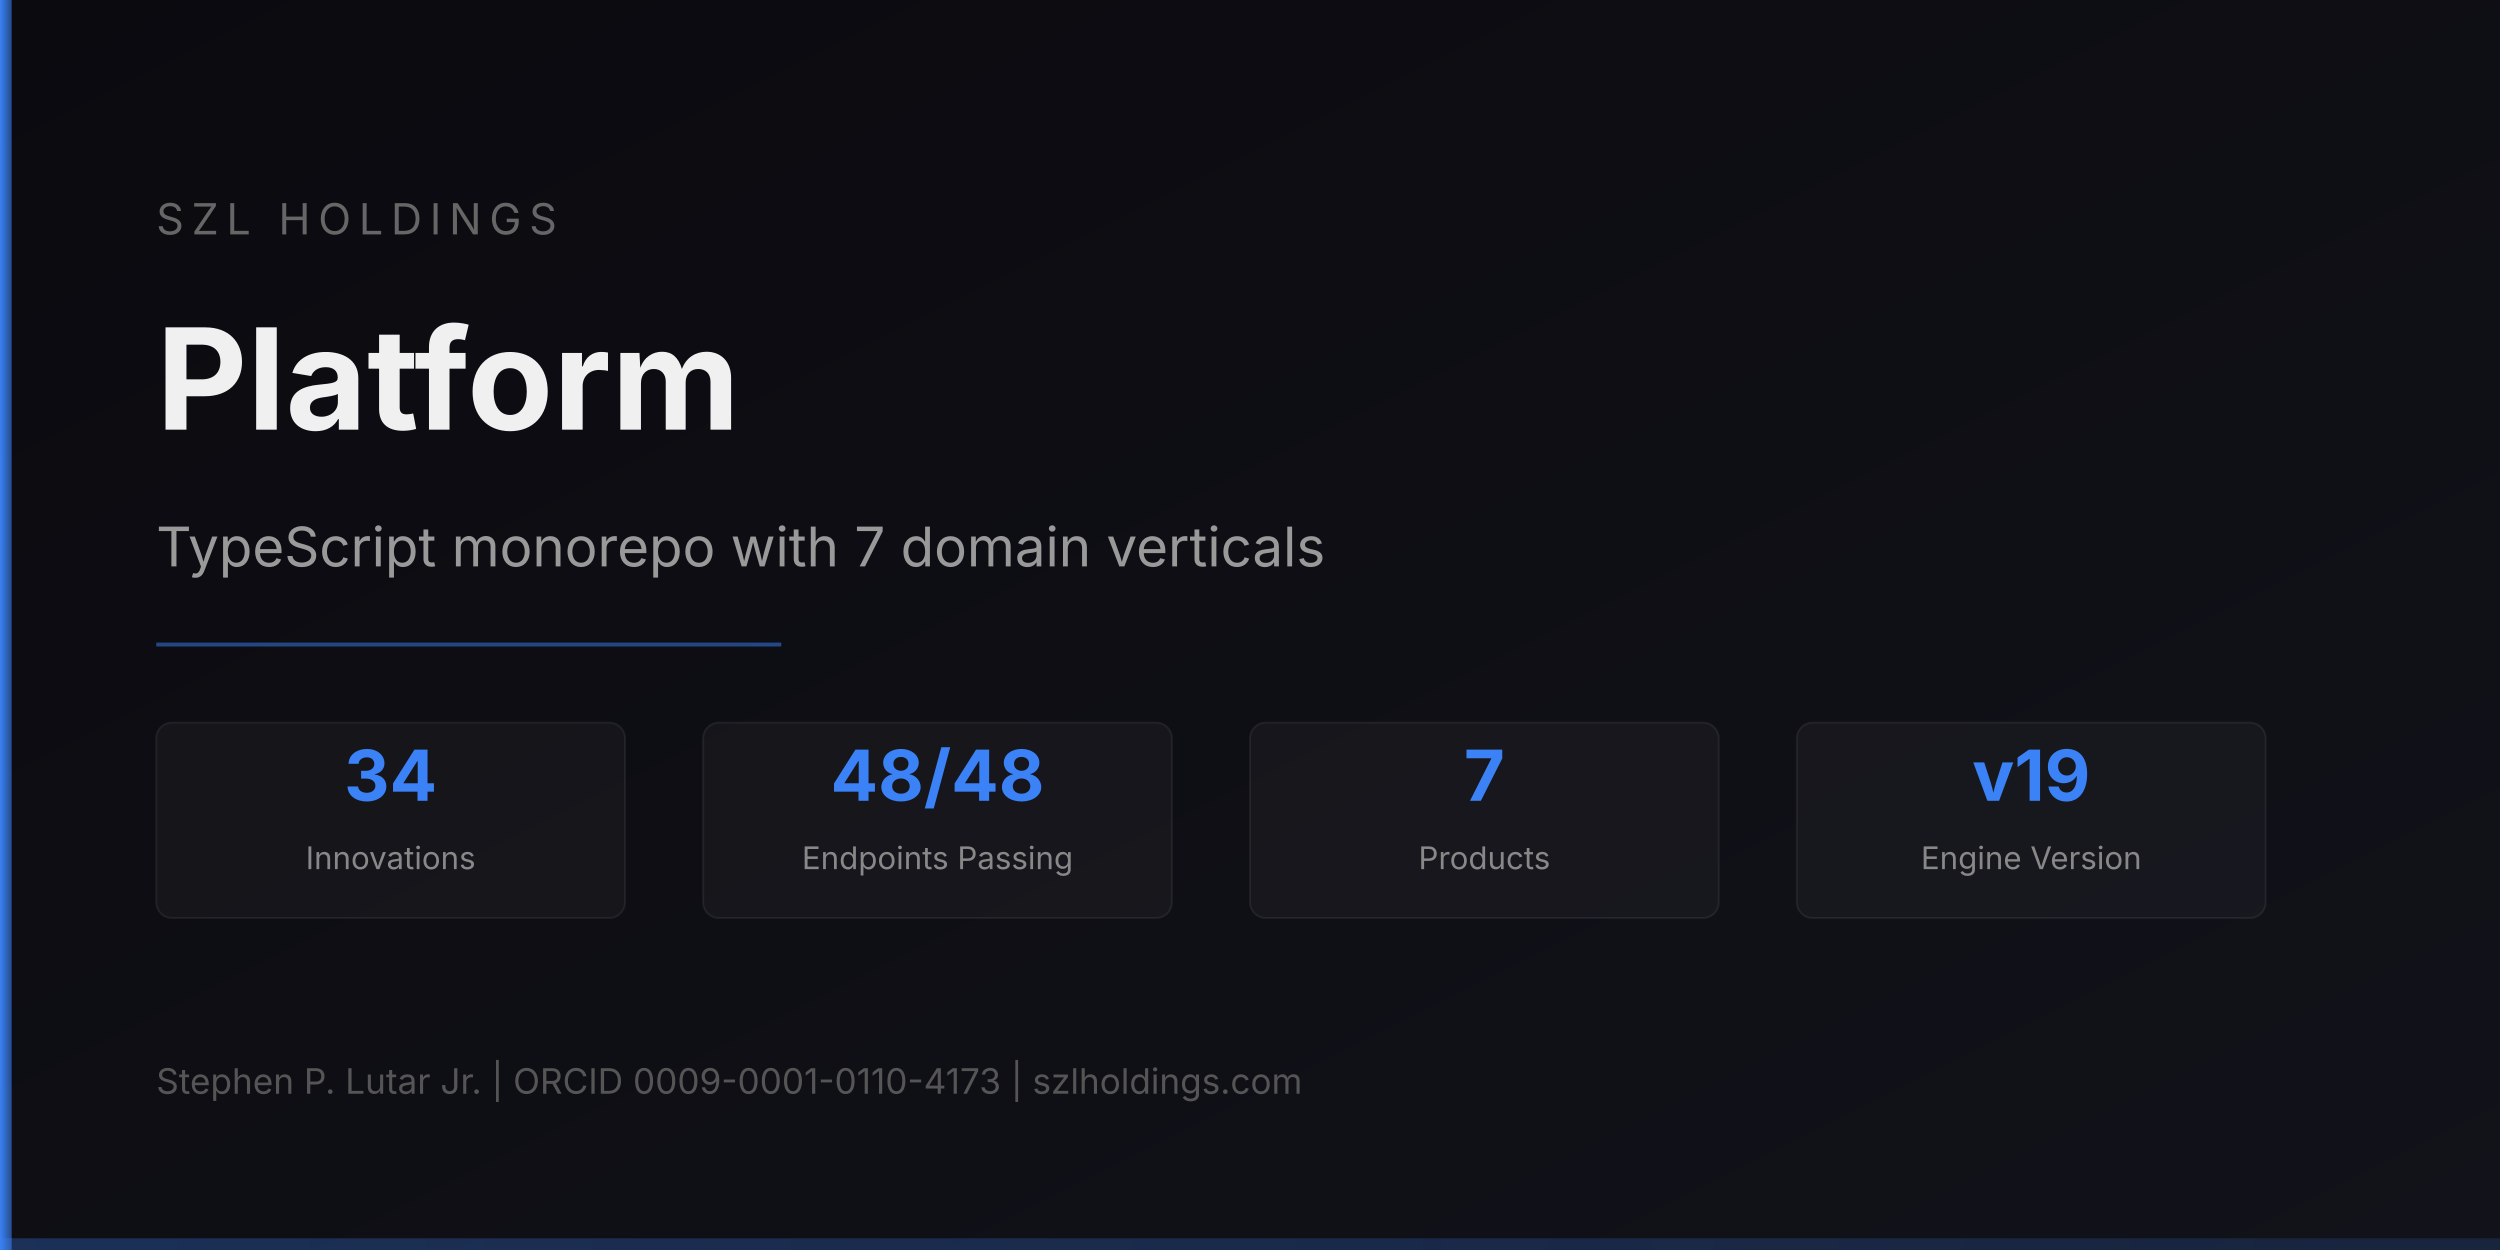
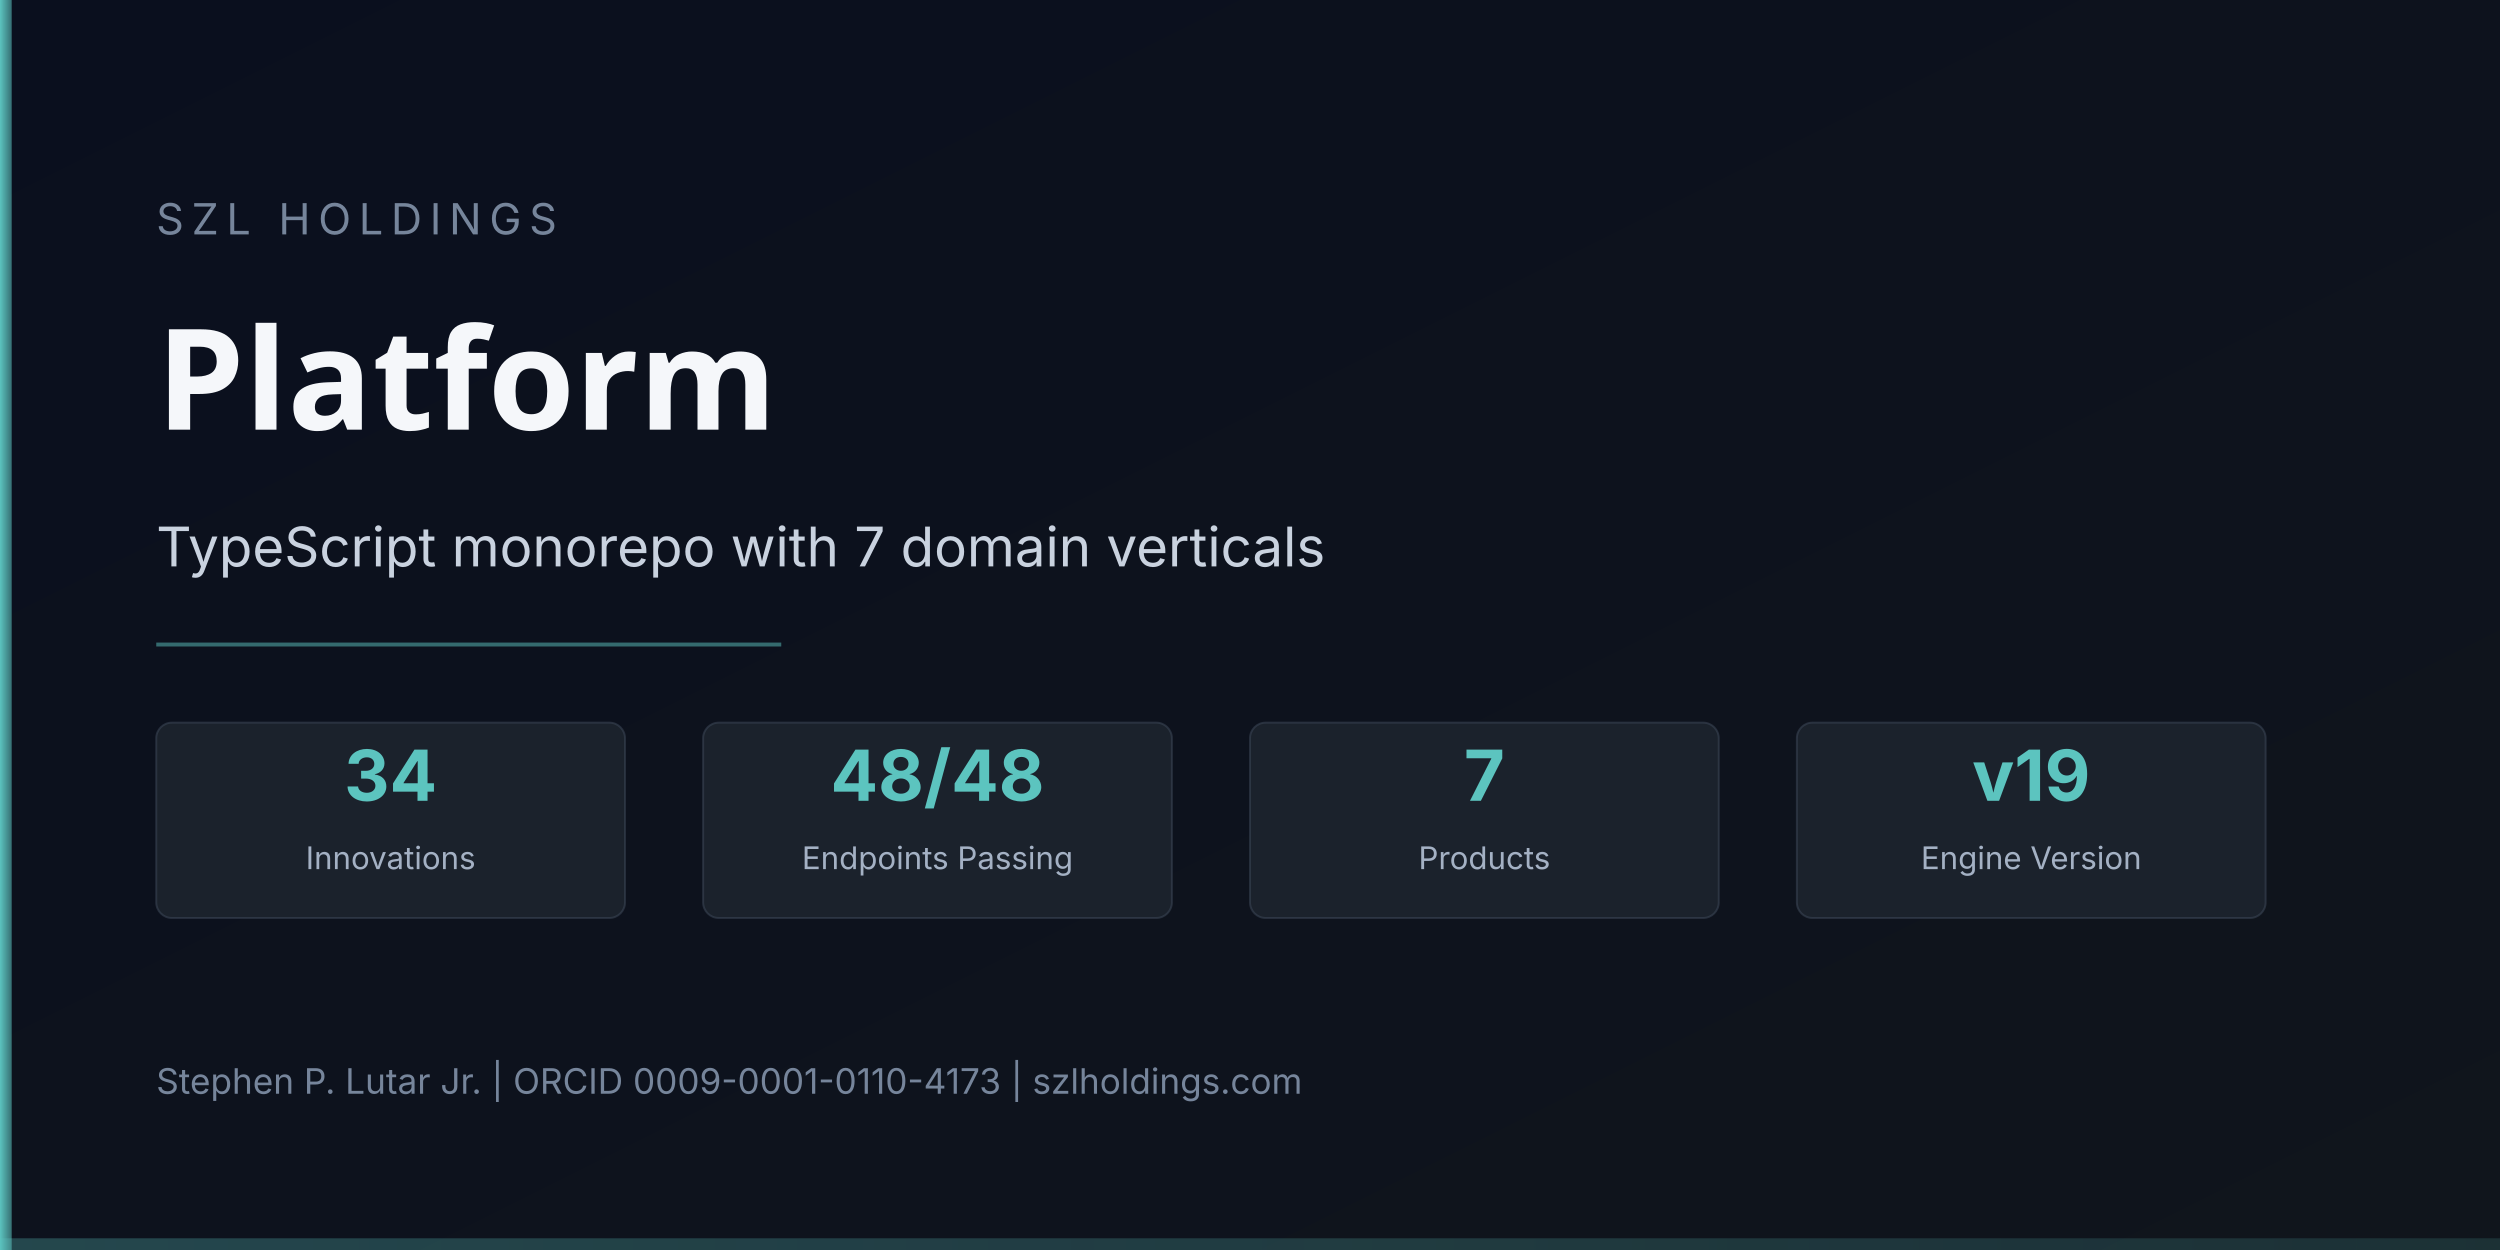
<svg xmlns="http://www.w3.org/2000/svg" width="1280" height="640" viewBox="0 0 1280 640">
  <defs>
    <linearGradient id="bg" x1="0" y1="0" x2="1" y2="1">
-       <stop offset="0%" stop-color="#0a0a0f" />
-       <stop offset="100%" stop-color="#12121a" />
+       <stop offset="0%" stop-color="#0a0f1e" />
+       <stop offset="100%" stop-color="#10151c" />
    </linearGradient>
    <linearGradient id="accent" x1="0" y1="0" x2="1" y2="0">
-       <stop offset="0%" stop-color="#3b82f6" />
-       <stop offset="100%" stop-color="#3b82f688" />
+       <stop offset="0%" stop-color="#5cc4bf" />
+       <stop offset="100%" stop-color="#5cc4bf" stop-opacity=".53" />
    </linearGradient>
  </defs>
  <rect width="1280" height="640" fill="url(#bg)" />
  <rect x="0" y="0" width="6" height="640" fill="url(#accent)" />
  <rect x="0" y="634" width="1280" height="6" fill="url(#accent)" opacity="0.3" />
-   <text x="80" y="120" font-family="system-ui, -apple-system, sans-serif" font-size="22" font-weight="400" fill="#666" letter-spacing="4">SZL HOLDINGS</text>
-   <text x="80" y="220" font-family="system-ui, -apple-system, sans-serif" font-size="72" font-weight="700" fill="#f0f0f0">Platform</text>
-   <text x="80" y="290" font-family="system-ui, -apple-system, sans-serif" font-size="28" font-weight="400" fill="#999">TypeScript monorepo with 7 domain verticals</text>
-   <line x1="80" y1="330" x2="400" y2="330" stroke="#3b82f6" stroke-width="2" opacity="0.5" />
-   <rect x="80" y="370" width="240" height="100" rx="8" fill="#ffffff08" stroke="#ffffff10" stroke-width="1" />
-   <text x="200" y="410" font-family="system-ui, -apple-system, sans-serif" font-size="36" font-weight="700" fill="#3b82f6" text-anchor="middle">34</text>
-   <text x="200" y="445" font-family="system-ui, -apple-system, sans-serif" font-size="16" font-weight="400" fill="#888" text-anchor="middle">Innovations</text>
-   <rect x="360" y="370" width="240" height="100" rx="8" fill="#ffffff08" stroke="#ffffff10" stroke-width="1" />
-   <text x="480" y="410" font-family="system-ui, -apple-system, sans-serif" font-size="36" font-weight="700" fill="#3b82f6" text-anchor="middle">48/48</text>
-   <text x="480" y="445" font-family="system-ui, -apple-system, sans-serif" font-size="16" font-weight="400" fill="#888" text-anchor="middle">Endpoints Passing</text>
-   <rect x="640" y="370" width="240" height="100" rx="8" fill="#ffffff08" stroke="#ffffff10" stroke-width="1" />
-   <text x="760" y="410" font-family="system-ui, -apple-system, sans-serif" font-size="36" font-weight="700" fill="#3b82f6" text-anchor="middle">7</text>
-   <text x="760" y="445" font-family="system-ui, -apple-system, sans-serif" font-size="16" font-weight="400" fill="#888" text-anchor="middle">Products</text>
-   <rect x="920" y="370" width="240" height="100" rx="8" fill="#ffffff08" stroke="#ffffff10" stroke-width="1" />
-   <text x="1040" y="410" font-family="system-ui, -apple-system, sans-serif" font-size="36" font-weight="700" fill="#3b82f6" text-anchor="middle">v19</text>
-   <text x="1040" y="445" font-family="system-ui, -apple-system, sans-serif" font-size="16" font-weight="400" fill="#888" text-anchor="middle">Engine Version</text>
-   <text x="80" y="560" font-family="system-ui, -apple-system, sans-serif" font-size="18" font-weight="400" fill="#555">Stephen P. Lutar Jr.  |  ORCID 0009-0001-0110-4173  |  szlholdings.com</text>
+   <text x="80" y="120" font-family="Inter, system-ui, sans-serif" font-size="22" font-weight="400" fill="#76859b" letter-spacing="4">SZL HOLDINGS</text>
+   <text x="80" y="220" font-family="'Space Grotesk', system-ui, sans-serif" font-size="72" font-weight="700" fill="#f5f7fa">Platform</text>
+   <text x="80" y="290" font-family="Inter, system-ui, sans-serif" font-size="28" font-weight="400" fill="#c9d2df">TypeScript monorepo with 7 domain verticals</text>
+   <line x1="80" y1="330" x2="400" y2="330" stroke="#5cc4bf" stroke-width="2" opacity="0.5" />
+   <rect x="80" y="370" width="240" height="100" rx="8" fill="#1b222c" stroke="#3c4757" stroke-opacity=".55" stroke-width="1" />
+   <text x="200" y="410" font-family="Inter, system-ui, sans-serif" font-size="36" font-weight="700" fill="#5cc4bf" text-anchor="middle">34</text>
+   <text x="200" y="445" font-family="Inter, system-ui, sans-serif" font-size="16" font-weight="400" fill="#a4b1c4" text-anchor="middle">Innovations</text>
+   <rect x="360" y="370" width="240" height="100" rx="8" fill="#1b222c" stroke="#3c4757" stroke-opacity=".55" stroke-width="1" />
+   <text x="480" y="410" font-family="Inter, system-ui, sans-serif" font-size="36" font-weight="700" fill="#5cc4bf" text-anchor="middle">48/48</text>
+   <text x="480" y="445" font-family="Inter, system-ui, sans-serif" font-size="16" font-weight="400" fill="#a4b1c4" text-anchor="middle">Endpoints Passing</text>
+   <rect x="640" y="370" width="240" height="100" rx="8" fill="#1b222c" stroke="#3c4757" stroke-opacity=".55" stroke-width="1" />
+   <text x="760" y="410" font-family="Inter, system-ui, sans-serif" font-size="36" font-weight="700" fill="#5cc4bf" text-anchor="middle">7</text>
+   <text x="760" y="445" font-family="Inter, system-ui, sans-serif" font-size="16" font-weight="400" fill="#a4b1c4" text-anchor="middle">Products</text>
+   <rect x="920" y="370" width="240" height="100" rx="8" fill="#1b222c" stroke="#3c4757" stroke-opacity=".55" stroke-width="1" />
+   <text x="1040" y="410" font-family="Inter, system-ui, sans-serif" font-size="36" font-weight="700" fill="#5cc4bf" text-anchor="middle">v19</text>
+   <text x="1040" y="445" font-family="Inter, system-ui, sans-serif" font-size="16" font-weight="400" fill="#a4b1c4" text-anchor="middle">Engine Version</text>
+   <text x="80" y="560" font-family="Inter, system-ui, sans-serif" font-size="18" font-weight="400" fill="#76859b">Stephen P. Lutar Jr.  |  ORCID 0009-0001-0110-4173  |  szlholdings.com</text>
</svg>
